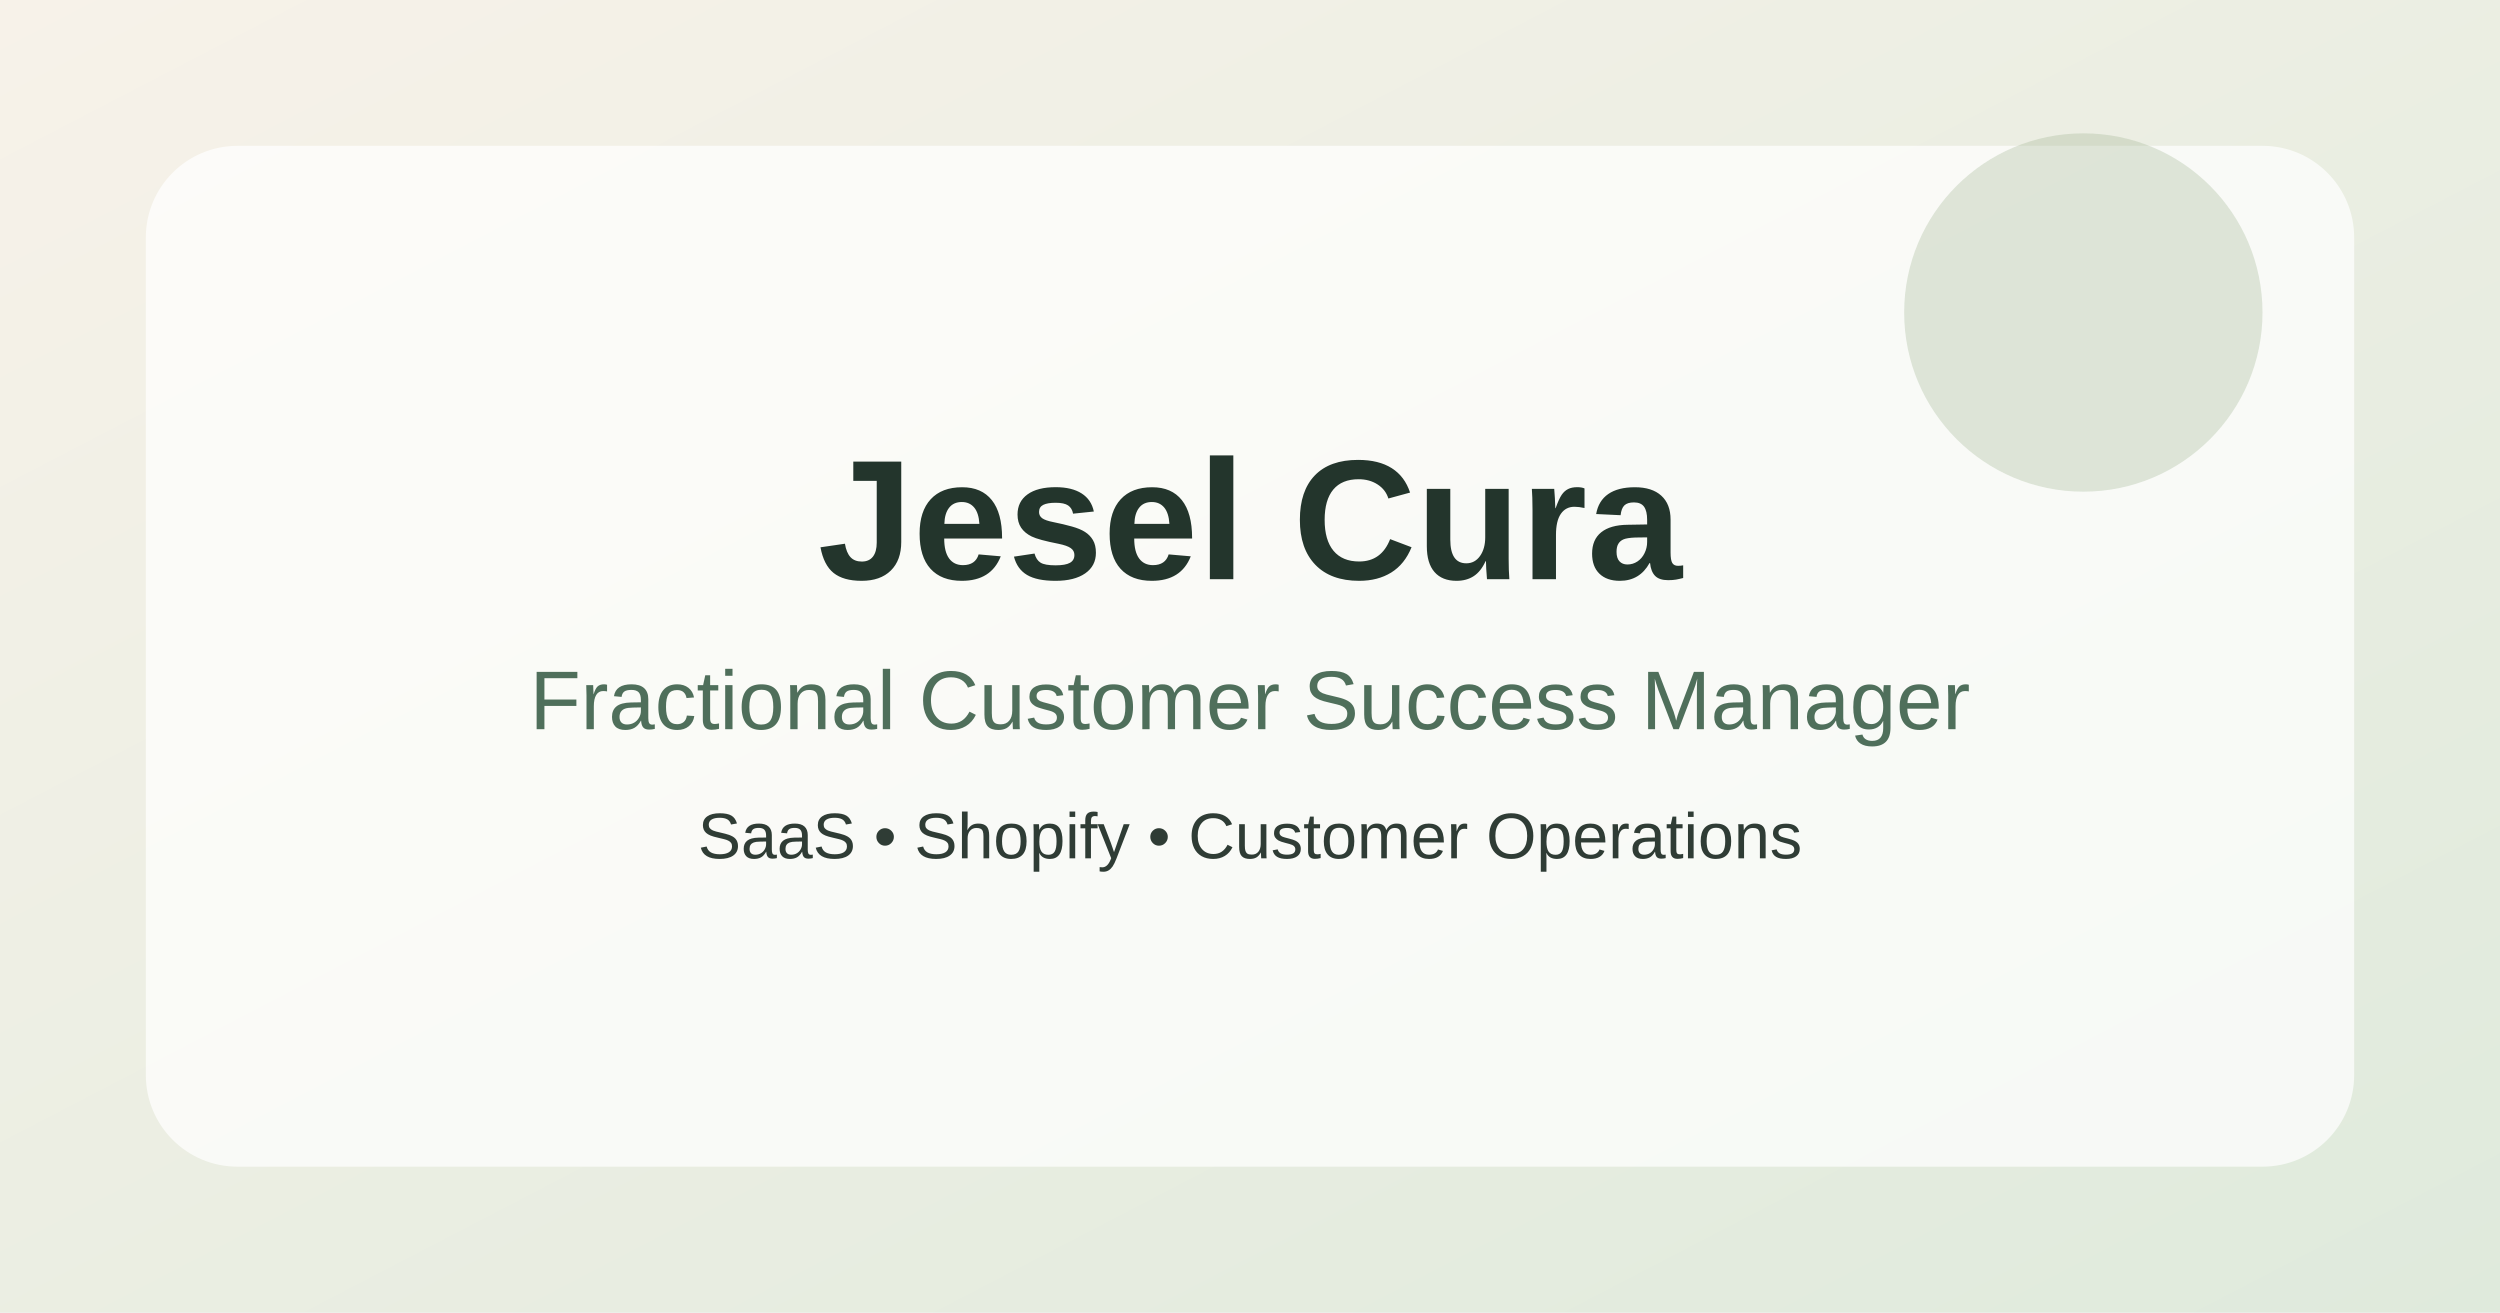
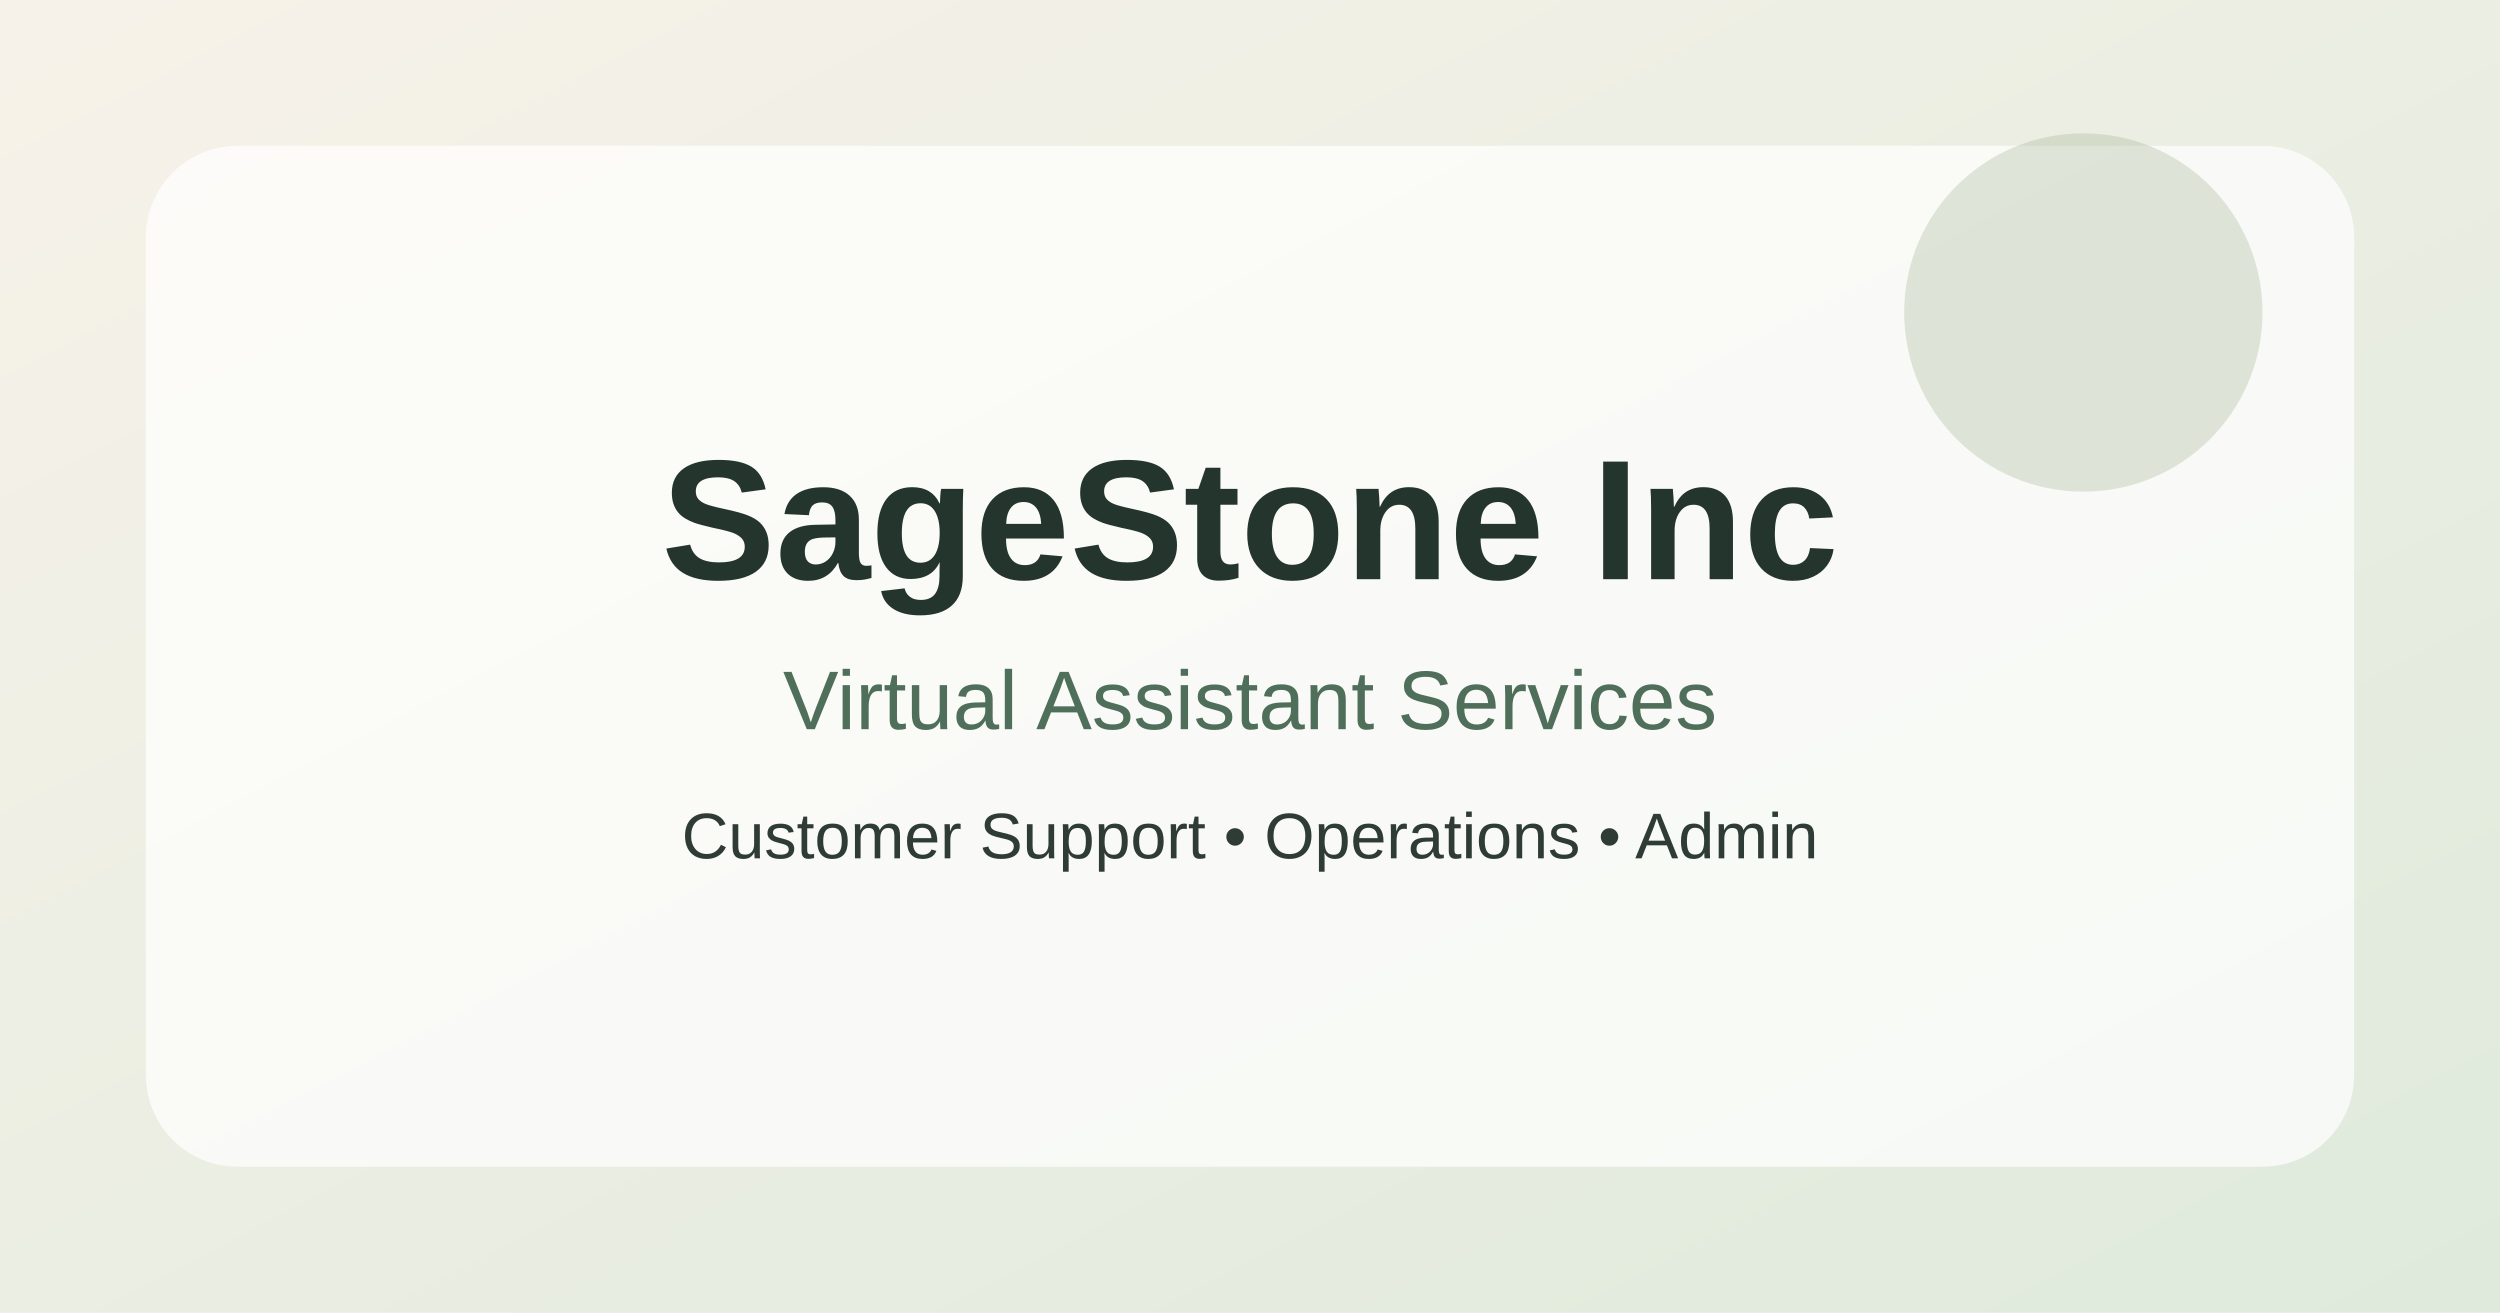
<svg xmlns="http://www.w3.org/2000/svg" width="1200" height="630" viewBox="0 0 1200 630" role="img" aria-labelledby="title desc">
  <defs>
    <linearGradient id="background" x1="0" x2="1" y1="0" y2="1">
      <stop stop-color="#f7f2e9" />
      <stop offset="1" stop-color="#dfeadc" />
    </linearGradient>
  </defs>
  <rect width="1200" height="630" fill="url(#background)" />
  <rect x="70" y="70" width="1060" height="490" rx="44" fill="#ffffff" opacity="0.72" />
  <circle cx="1000" cy="150" r="86" fill="#9fb592" opacity="0.32" />
-   <text x="600" y="278" text-anchor="middle" font-family="Arial, Helvetica, sans-serif" font-size="82" font-weight="700" fill="#23352c">Jesel Cura</text>
-   <text x="600" y="350" text-anchor="middle" font-family="Arial, Helvetica, sans-serif" font-size="40" fill="#4f6f5b">Fractional Customer Success Manager</text>
-   <text x="600" y="412" text-anchor="middle" font-family="Arial, Helvetica, sans-serif" font-size="31" fill="#2f3c35">SaaS • Shopify • Customer Operations</text>
+   <text x="600" y="278" text-anchor="middle" font-family="Arial, Helvetica, sans-serif" font-size="82" font-weight="700" fill="#23352c">SageStone Inc</text>
+   <text x="600" y="350" text-anchor="middle" font-family="Arial, Helvetica, sans-serif" font-size="40" fill="#4f6f5b">Virtual Assistant Services</text>
+   <text x="600" y="412" text-anchor="middle" font-family="Arial, Helvetica, sans-serif" font-size="31" fill="#2f3c35">Customer Support • Operations • Admin</text>
</svg>
